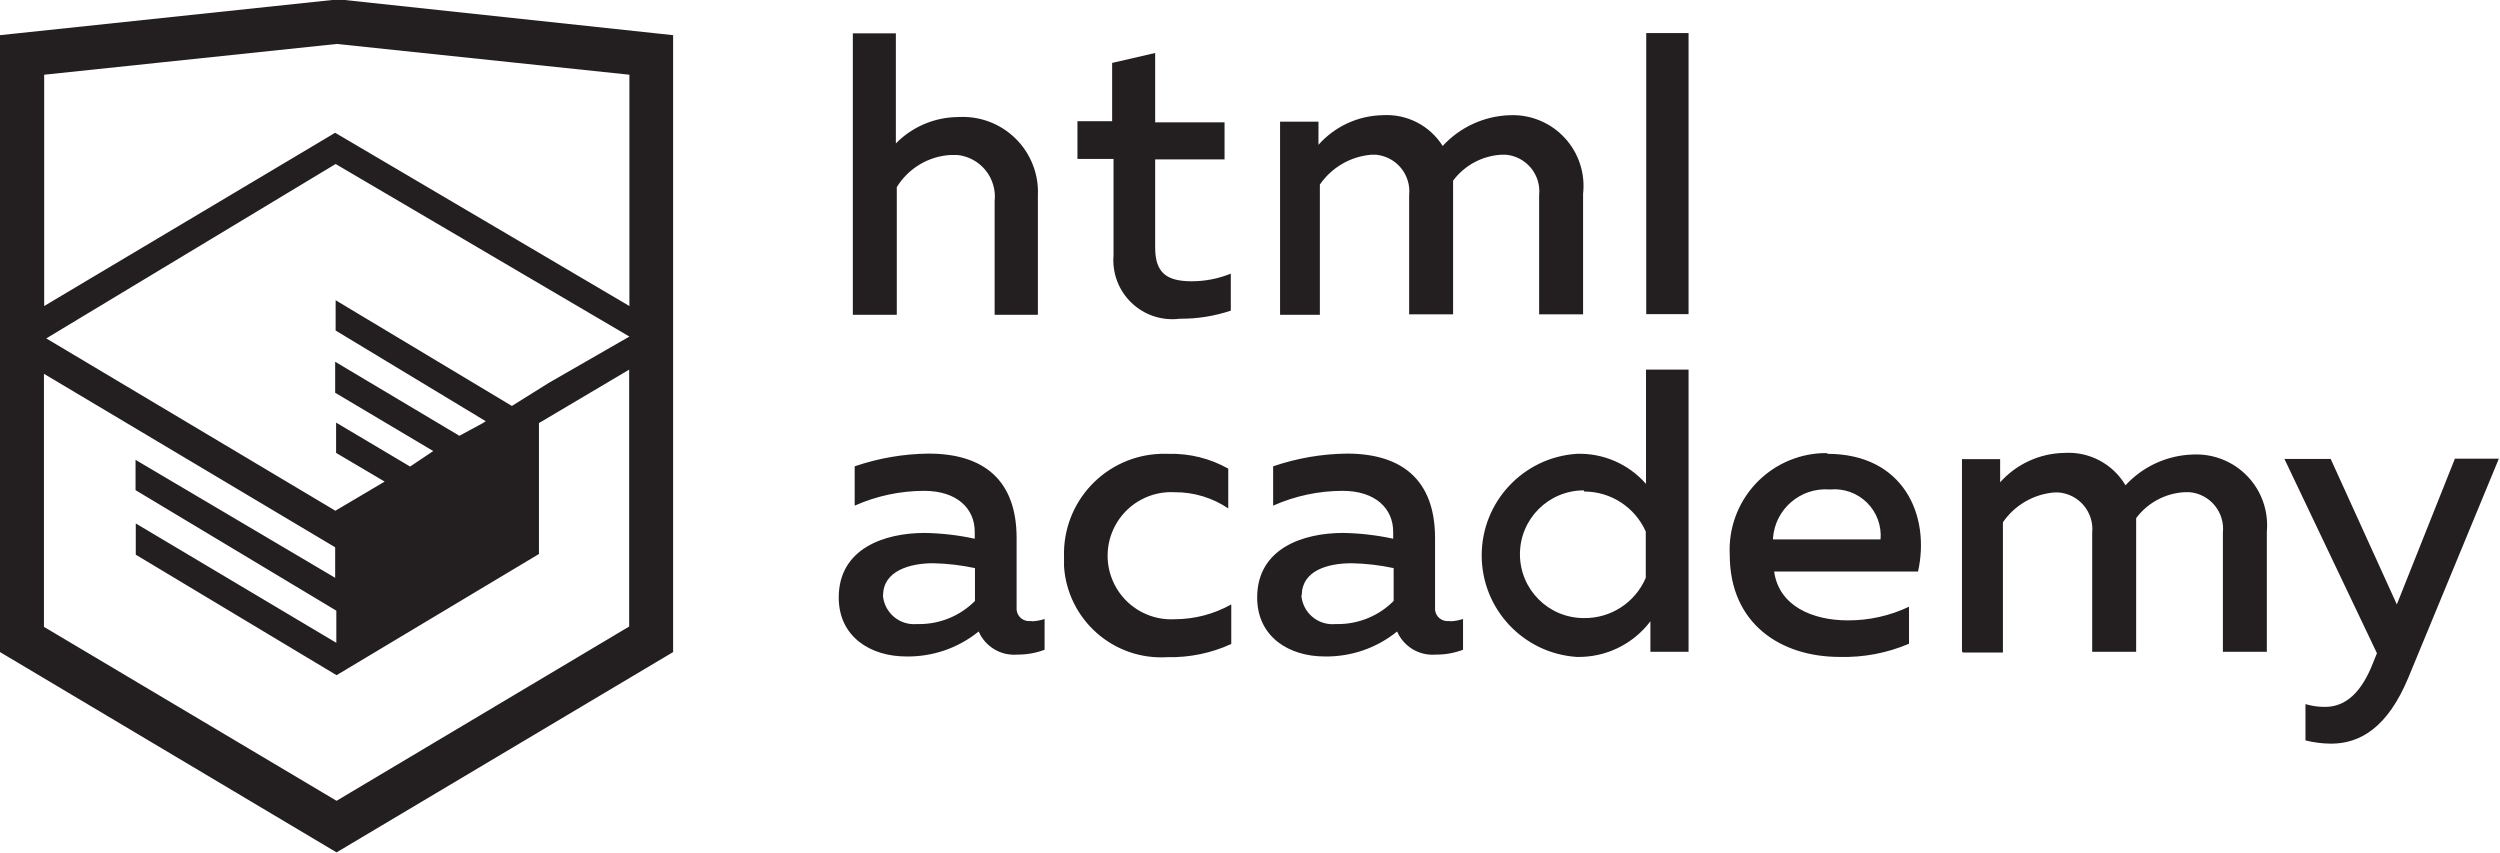
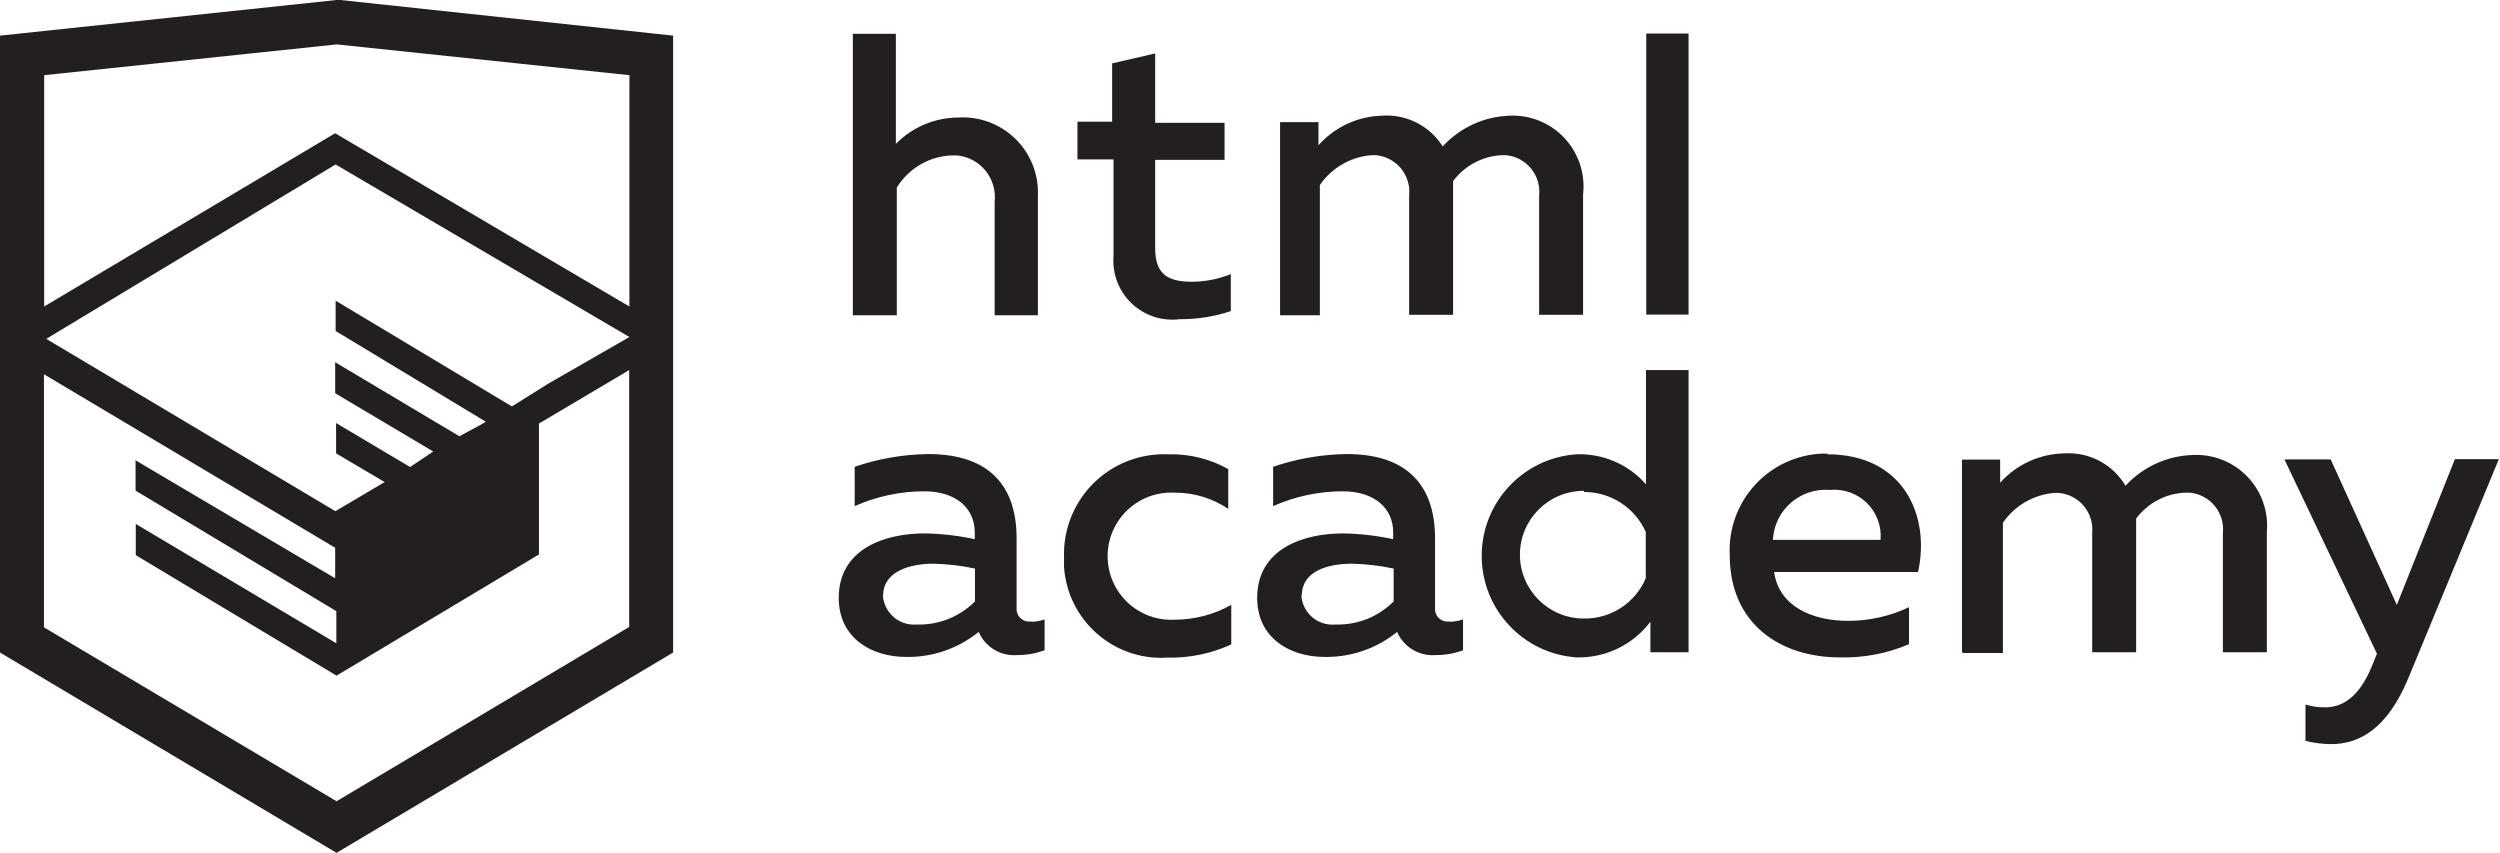
<svg xmlns="http://www.w3.org/2000/svg" id="Layer_1" data-name="Layer 1" viewBox="0 0 108.08 36.85">
-   <path d="M44.61,26.88a2,2,0,0,0,.55-0.1v1.33a3.25,3.25,0,0,1-1.18.21,1.67,1.67,0,0,1-1.67-1,4.84,4.84,0,0,1-3.14,1.08c-1.51,0-2.91-.83-2.91-2.55,0-2.13,2-2.79,3.71-2.79a11.08,11.08,0,0,1,2.17.25v-0.3c0-1-.76-1.77-2.19-1.77a7.42,7.42,0,0,0-3,.64v-1.7a10.21,10.21,0,0,1,3.19-.55c2.36,0,3.81,1.12,3.81,3.65v3a0.54,0.54,0,0,0,.49.59h0.17Zm-6.44-1.13A1.35,1.35,0,0,0,39.63,27h0.11a3.39,3.39,0,0,0,2.41-1V24.58a9.72,9.72,0,0,0-1.81-.21c-1,0-2.16.33-2.16,1.38h0Zm12.36-6.11a5,5,0,0,1,2.57.64V22a4.08,4.08,0,0,0-2.3-.7,2.75,2.75,0,1,0,0,5.49,5,5,0,0,0,2.43-.64v1.71a6.27,6.27,0,0,1-2.76.57A4.21,4.21,0,0,1,46,24.51q0-.21,0-0.41a4.32,4.32,0,0,1,4.18-4.46h0.38Zm12.17,7.24a2,2,0,0,0,.55-0.1v1.33a3.25,3.25,0,0,1-1.18.21,1.67,1.67,0,0,1-1.67-1,4.84,4.84,0,0,1-3.14,1.08c-1.51,0-2.91-.83-2.91-2.55,0-2.13,2-2.79,3.71-2.79a11.08,11.08,0,0,1,2.17.25v-0.3c0-1-.76-1.77-2.19-1.77a7.42,7.42,0,0,0-3,.64v-1.7a10.21,10.21,0,0,1,3.19-.55c2.36,0,3.81,1.12,3.81,3.65v3a0.54,0.54,0,0,0,.49.59h0.17Zm-6.44-1.13A1.35,1.35,0,0,0,57.73,27h0.11a3.39,3.39,0,0,0,2.41-1V24.58a9.72,9.72,0,0,0-1.81-.21c-1.06,0-2.16.33-2.16,1.38h0ZM73,16V28.2H71.35V26.88a3.88,3.88,0,0,1-3.19,1.54,4.4,4.4,0,0,1,0-8.78,3.81,3.81,0,0,1,3,1.3V16H73Zm-4.53,5.22a2.76,2.76,0,1,0,0,5.52A2.86,2.86,0,0,0,71.15,25V23A2.91,2.91,0,0,0,68.49,21.27ZM79,19.64c3.31,0,4.46,2.68,3.92,5.09H76.7c0.21,1.5,1.67,2.11,3.19,2.11a6.11,6.11,0,0,0,2.64-.59v1.6a7.14,7.14,0,0,1-3,.57C77,28.42,74.78,27,74.78,24a4.18,4.18,0,0,1,4-4.39H79Zm0.09,1.54a2.28,2.28,0,0,0-2.44,2.1v0.06H81.3A2,2,0,0,0,79.13,21.18Zm5.73,7V19.87h1.65v1a3.81,3.81,0,0,1,2.78-1.27A2.86,2.86,0,0,1,91.89,21a4.12,4.12,0,0,1,2.91-1.33A3.06,3.06,0,0,1,98,23V28.2h-1.9V23.05a1.59,1.59,0,0,0-1.42-1.75H94.42a2.8,2.8,0,0,0-2.07,1.12V28.2h-1.9V23.05A1.59,1.59,0,0,0,89,21.31H88.8a3,3,0,0,0-2.21,1.29v5.63H84.86Zm21.31-8.33h1.9l-3.91,9.46c-0.9,2.17-2.09,2.86-3.35,2.86a4.76,4.76,0,0,1-1.1-.14V30.46a2.86,2.86,0,0,0,.85.12c0.9,0,1.58-.64,2.07-1.9l0.17-.42-4-8.4h2l2.86,6.29ZM38.73,1.46V6.22a3.81,3.81,0,0,1,2.7-1.14,3.25,3.25,0,0,1,3.44,3.4v5.15H43V8.72a1.81,1.81,0,0,0-1.61-2h-0.3a2.93,2.93,0,0,0-2.32,1.39v5.52h-1.9V1.46h1.9ZM49.94,2.31v3h3V6.91h-3v3.81c0,1.1.5,1.46,1.58,1.46a4.49,4.49,0,0,0,1.69-.33v1.6A6.8,6.8,0,0,1,51,13.8a2.55,2.55,0,0,1-2.86-2.74V6.89H46.58V5.26h1.5V2.74Zm5.4,11.31V5.28H57v1A3.81,3.81,0,0,1,59.77,5a2.86,2.86,0,0,1,2.6,1.33A4.12,4.12,0,0,1,65.28,5,3.06,3.06,0,0,1,68.44,8.4v5.21h-1.9V8.46a1.59,1.59,0,0,0-1.42-1.75H64.89a2.8,2.8,0,0,0-2.07,1.12v5.78h-1.9V8.46A1.59,1.59,0,0,0,59.5,6.71H59.27A3,3,0,0,0,57.06,8v5.63H55.34ZM71.17,1.45H73V13.6H71.17V1.45ZM14.71,0H14.55L0,1.54V28.21l14.55,8.66,14.55-8.66V1.54Zm12.5,27.1L14.55,34.64,1.9,27.12V16.18l12.59,7.5V25L5.86,19.9v1.31l8.68,5.21v1.39L5.87,22.65V24l8.68,5.21,8.75-5.24V18.31L27.2,16V27.12Zm0-12.53-3.48,2-1.6,1L14.51,13v1.31L21,18.23H21l-0.14.09-1,.54-5.37-3.2V17l4.24,2.52-1,.67-3.2-1.9v1.31l2.1,1.24L14.5,22.1,2,14.65,14.51,7.11Zm0-1.32L14.49,5.76,1.91,13.25v-10L14.56,1.92,27.21,3.25v10h0Z" transform="translate(0 -0.02)" fill="#231f20" />
+   <path d="M44.61,26.88a2,2,0,0,0,.55-0.1v1.33a3.25,3.25,0,0,1-1.18.21,1.67,1.67,0,0,1-1.67-1,4.84,4.84,0,0,1-3.14,1.08c-1.51,0-2.91-.83-2.91-2.55,0-2.13,2-2.79,3.71-2.79a11.08,11.08,0,0,1,2.17.25v-0.3c0-1-.76-1.77-2.19-1.77a7.42,7.42,0,0,0-3,.64v-1.7a10.21,10.21,0,0,1,3.19-.55c2.36,0,3.81,1.12,3.81,3.65v3a0.54,0.54,0,0,0,.49.59h0.17Zm-6.44-1.13A1.35,1.35,0,0,0,39.63,27h0.11a3.39,3.39,0,0,0,2.41-1V24.58a9.72,9.72,0,0,0-1.81-.21c-1,0-2.16.33-2.16,1.38h0Zm12.36-6.11a5,5,0,0,1,2.57.64V22a4.08,4.08,0,0,0-2.3-.7,2.75,2.75,0,1,0,0,5.49,5,5,0,0,0,2.43-.64v1.71a6.27,6.27,0,0,1-2.76.57A4.21,4.21,0,0,1,46,24.51q0-.21,0-0.41a4.32,4.32,0,0,1,4.18-4.46h0.38Zm12.17,7.24a2,2,0,0,0,.55-0.1v1.33a3.25,3.25,0,0,1-1.18.21,1.67,1.67,0,0,1-1.67-1,4.84,4.84,0,0,1-3.14,1.08c-1.51,0-2.91-.83-2.91-2.55,0-2.13,2-2.79,3.71-2.79a11.08,11.08,0,0,1,2.17.25v-0.3c0-1-.76-1.77-2.19-1.77a7.42,7.42,0,0,0-3,.64v-1.7a10.21,10.21,0,0,1,3.19-.55c2.36,0,3.81,1.12,3.81,3.65v3a0.54,0.54,0,0,0,.49.59h0.17Zm-6.44-1.13A1.35,1.35,0,0,0,57.73,27h0.11a3.39,3.39,0,0,0,2.41-1V24.58a9.72,9.72,0,0,0-1.81-.21c-1.06,0-2.16.33-2.16,1.38h0ZM73,16V28.2H71.35V26.88a3.88,3.88,0,0,1-3.19,1.54,4.4,4.4,0,0,1,0-8.78,3.81,3.81,0,0,1,3,1.3V16H73Zm-4.53,5.22a2.76,2.76,0,1,0,0,5.52A2.86,2.86,0,0,0,71.15,25V23A2.91,2.91,0,0,0,68.49,21.27ZM79,19.64c3.31,0,4.46,2.68,3.92,5.09H76.7c0.21,1.5,1.67,2.11,3.19,2.11a6.11,6.11,0,0,0,2.64-.59v1.6a7.14,7.14,0,0,1-3,.57C77,28.42,74.78,27,74.78,24a4.18,4.18,0,0,1,4-4.39H79Zm0.09,1.54a2.28,2.28,0,0,0-2.44,2.1v0.06H81.3A2,2,0,0,0,79.13,21.18Zm5.73,7V19.87h1.65v1a3.81,3.81,0,0,1,2.78-1.27A2.86,2.86,0,0,1,91.89,21a4.12,4.12,0,0,1,2.91-1.33A3.06,3.06,0,0,1,98,23V28.2h-1.9V23.05a1.59,1.59,0,0,0-1.42-1.75H94.42a2.8,2.8,0,0,0-2.07,1.12V28.2h-1.9V23.05A1.59,1.59,0,0,0,89,21.31H88.8a3,3,0,0,0-2.21,1.29v5.63H84.86Zm21.31-8.33h1.9l-3.91,9.46c-0.9,2.17-2.09,2.86-3.35,2.86a4.76,4.76,0,0,1-1.1-.14V30.46a2.86,2.86,0,0,0,.85.12c0.9,0,1.58-.64,2.07-1.9l0.17-.42-4-8.4h2l2.86,6.29ZM38.73,1.46V6.22a3.81,3.81,0,0,1,2.7-1.14,3.25,3.25,0,0,1,3.44,3.4v5.15H43V8.72a1.81,1.81,0,0,0-1.61-2h-0.3a2.93,2.93,0,0,0-2.32,1.39v5.52h-1.9V1.46h1.9ZM49.94,2.31v3h3V6.91h-3v3.81c0,1.1.5,1.46,1.58,1.46a4.49,4.49,0,0,0,1.69-.33v1.6A6.8,6.8,0,0,1,51,13.8a2.55,2.55,0,0,1-2.86-2.74V6.89H46.58V5.26h1.5V2.74Zm5.4,11.31V5.28H57v1A3.81,3.81,0,0,1,59.77,5a2.86,2.86,0,0,1,2.6,1.33A4.12,4.12,0,0,1,65.28,5,3.06,3.06,0,0,1,68.44,8.4v5.21h-1.9V8.46a1.59,1.59,0,0,0-1.42-1.75H64.89a2.8,2.8,0,0,0-2.07,1.12v5.78h-1.9V8.46A1.59,1.59,0,0,0,59.5,6.71H59.27A3,3,0,0,0,57.06,8v5.63H55.34ZM71.17,1.45H73V13.6H71.17V1.45ZM14.71,0H14.55L0,1.54V28.21l14.55,8.66,14.55-8.66V1.54Zm12.5,27.1L14.55,34.64,1.9,27.12V16.18l12.59,7.5V25L5.86,19.9v1.31l8.68,5.21v1.39L5.87,22.65V24l8.68,5.21,8.75-5.24V18.31L27.2,16V27.12Zm0-12.53-3.48,2-1.6,1L14.51,13v1.31L21,18.23H21l-0.14.09-1,.54-5.37-3.2V17l4.24,2.52-1,.67-3.2-1.9v1.31l2.1,1.24L14.5,22.1,2,14.65,14.51,7.11Zm0-1.32L14.49,5.76,1.91,13.25v-10L14.56,1.92,27.21,3.25v10h0Z" fill="#231f20" />
</svg>
